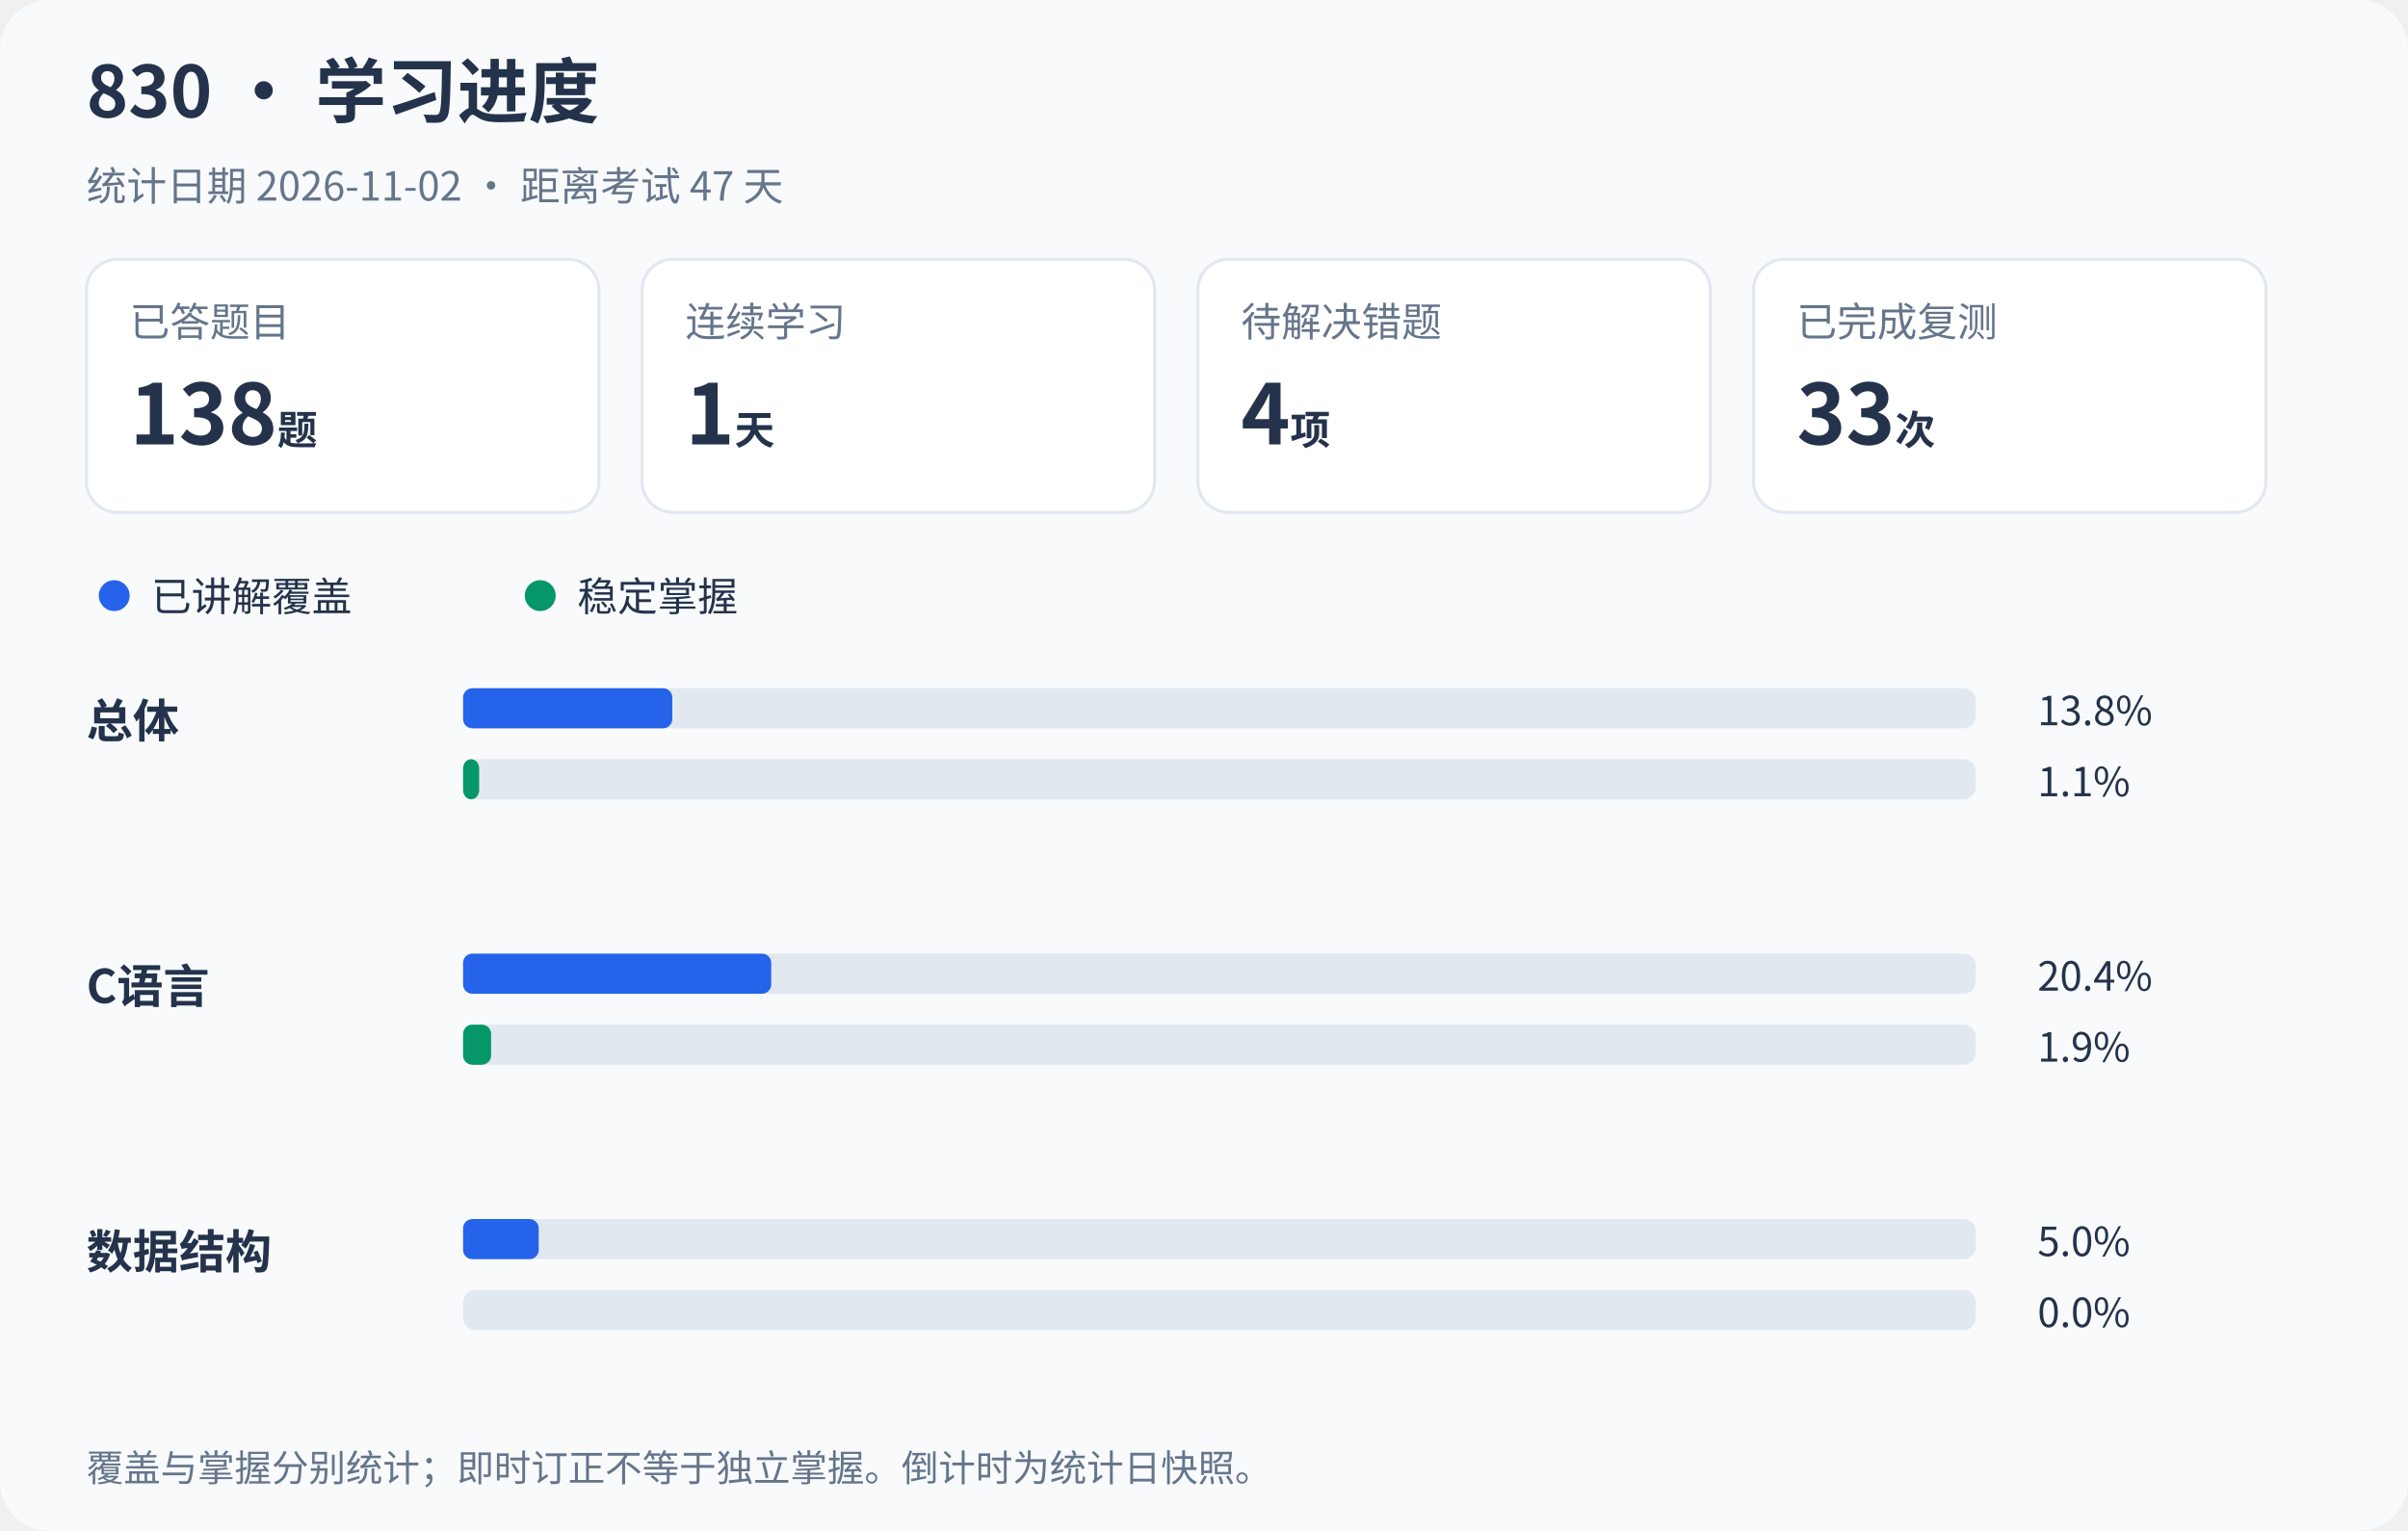
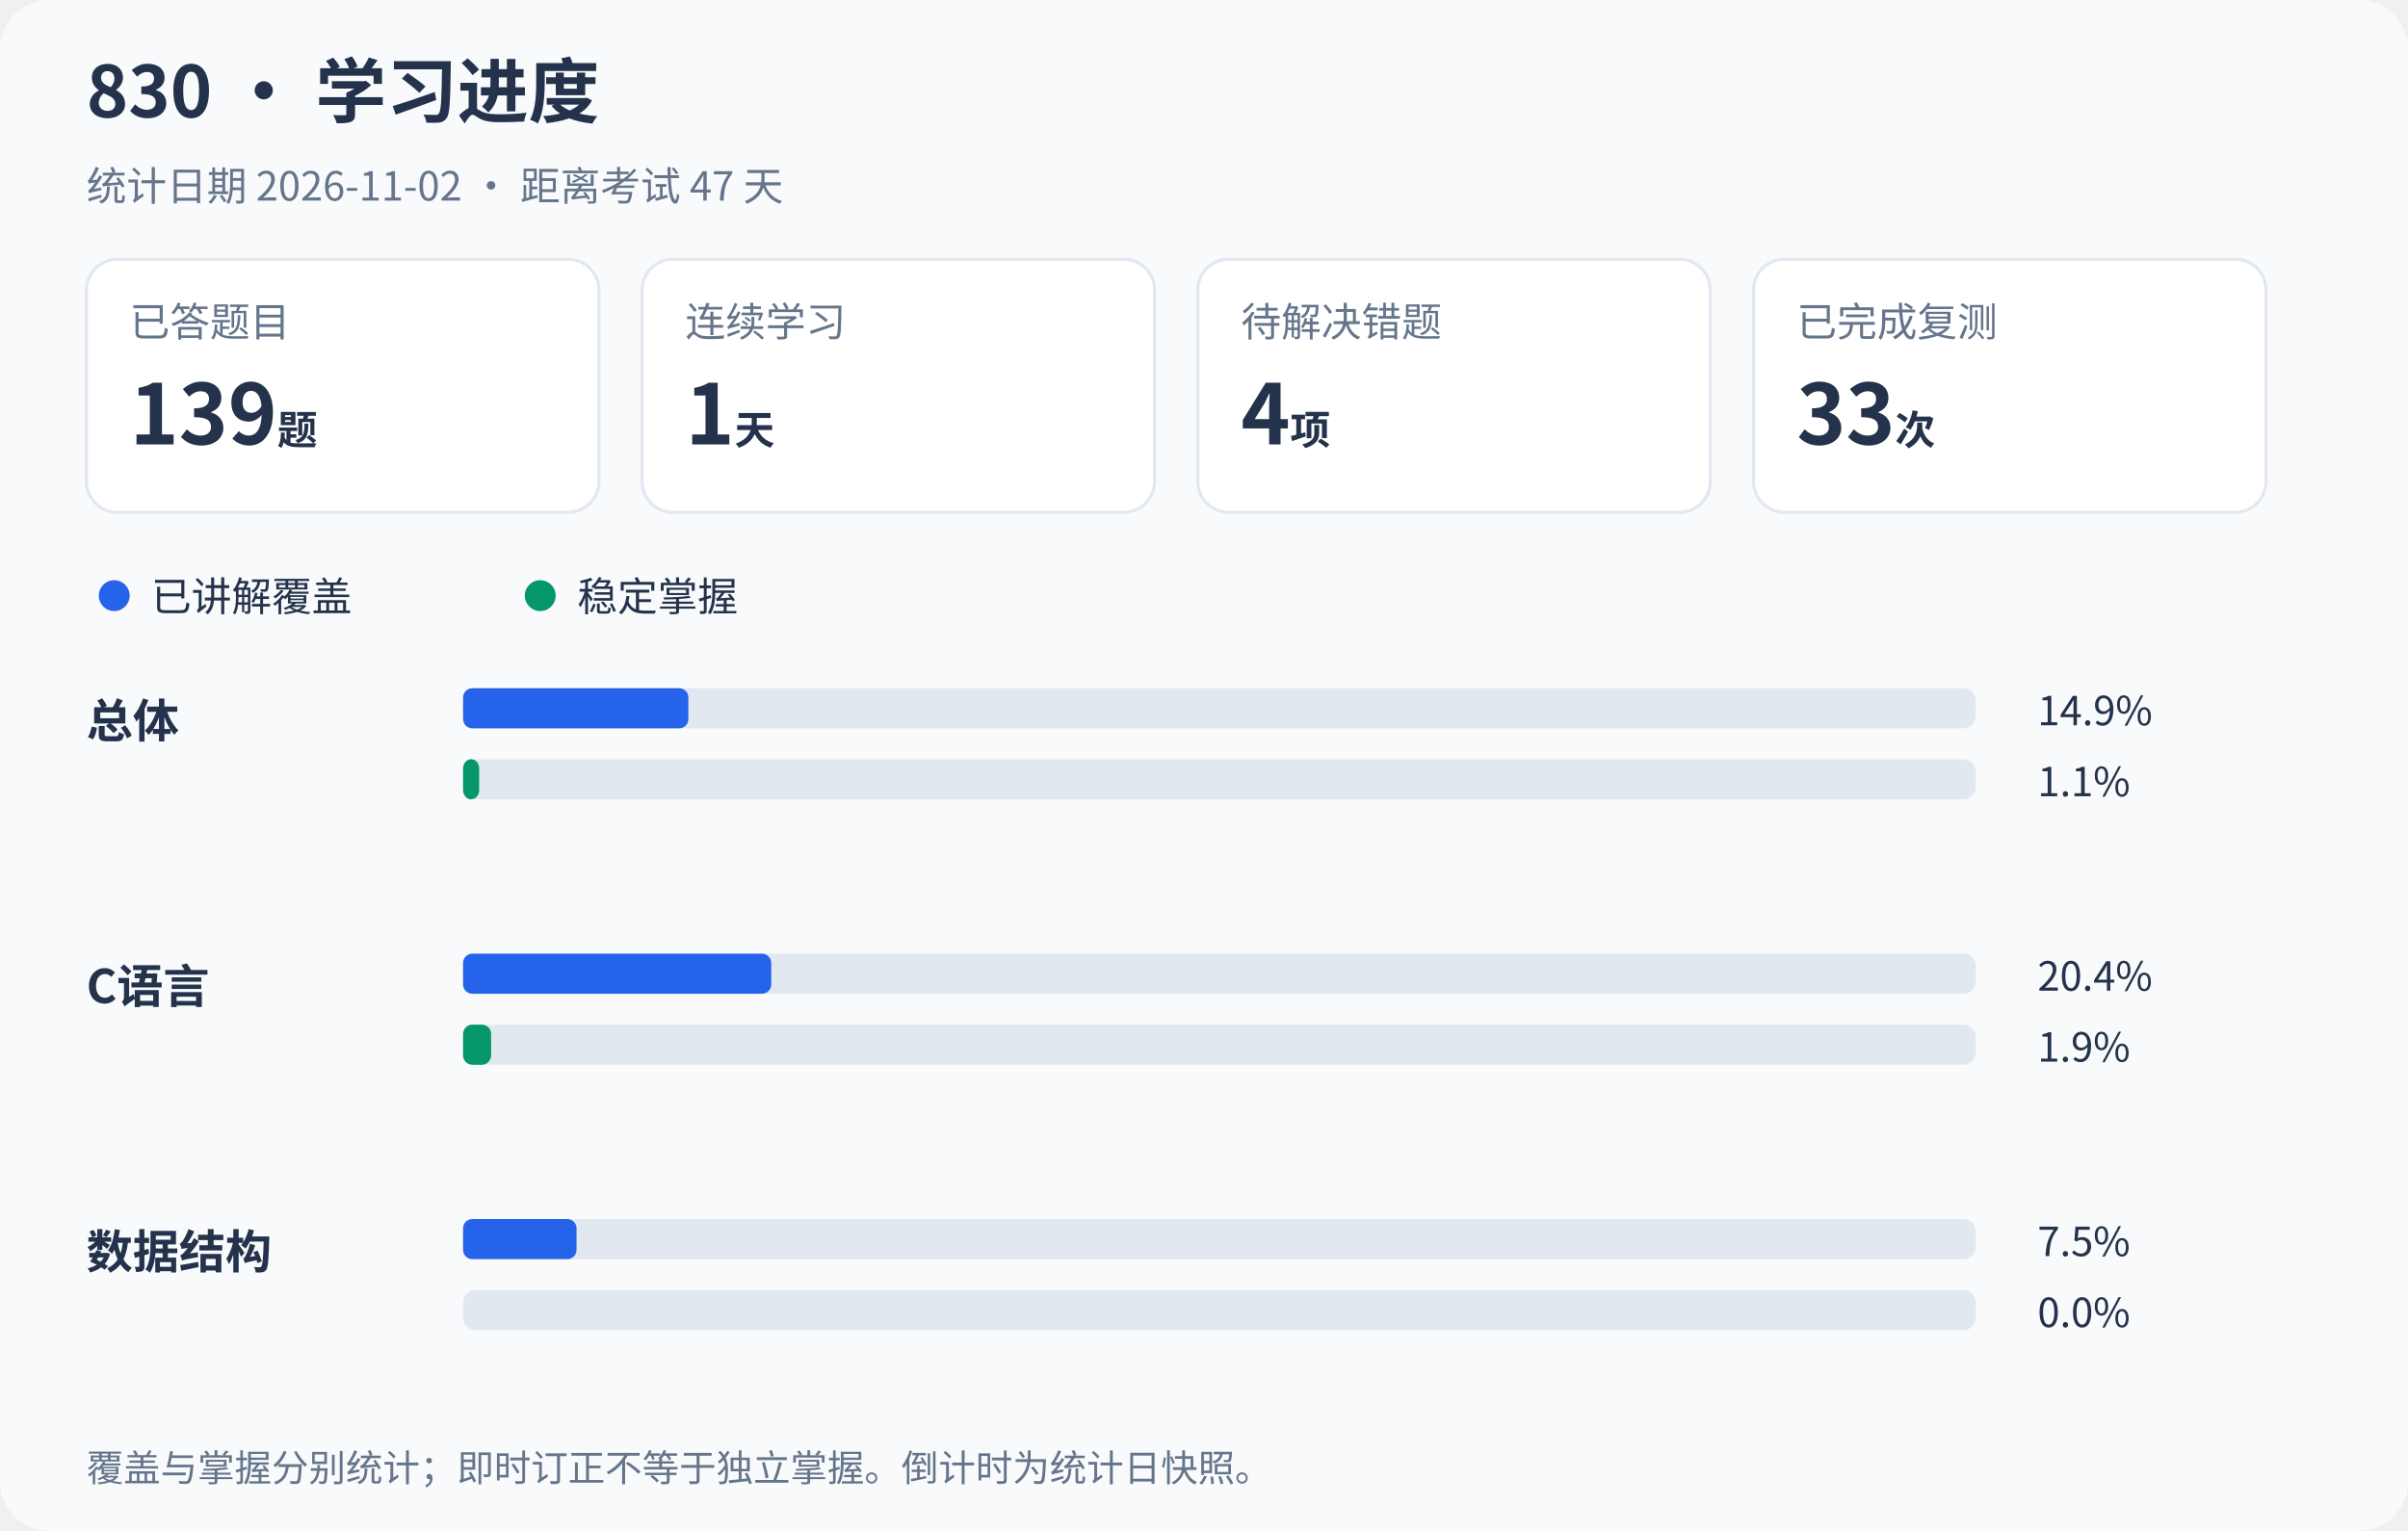
<svg xmlns="http://www.w3.org/2000/svg" width="780" height="496" viewBox="0 0 780 496" role="img" aria-labelledby="title desc">
  <style>text{font-family:system-ui,"Noto Sans CJK SC","Microsoft YaHei",sans-serif;fill:#24334b}.muted{fill:#65758b}.blue{fill:#2563eb}.green{fill:#059669}</style>
  <rect width="100%" height="100%" rx="16" fill="#f8fafc" />
  <text x="28" y="38" font-size="23" font-weight="700">830 · 学习进度</text>
  <text x="28" y="65" class="muted" font-size="13">统计日期 2026-11-02 · 距离考试 47 天</text>
  <rect x="28" y="84" width="166" height="82" rx="10" fill="#fff" stroke="#e2e8f0" />
  <text x="42" y="109" class="muted" font-size="13">已答题目</text>
-   <text x="42" y="144" font-size="27" font-weight="700">138<tspan font-size="13"> 题</tspan>
+   <text x="42" y="144" font-size="27" font-weight="700">139<tspan font-size="13"> 题</tspan>
  </text>
  <rect x="208" y="84" width="166" height="82" rx="10" fill="#fff" stroke="#e2e8f0" />
  <text x="222" y="109" class="muted" font-size="13">连续学习</text>
  <text x="222" y="144" font-size="27" font-weight="700">1<tspan font-size="13"> 天</tspan>
  </text>
  <rect x="388" y="84" width="166" height="82" rx="10" fill="#fff" stroke="#e2e8f0" />
  <text x="402" y="109" class="muted" font-size="13">待解决错题</text>
  <text x="402" y="144" font-size="27" font-weight="700">4<tspan font-size="13"> 项</tspan>
  </text>
  <rect x="568" y="84" width="166" height="82" rx="10" fill="#fff" stroke="#e2e8f0" />
  <text x="582" y="109" class="muted" font-size="13">已完成复测</text>
  <text x="582" y="144" font-size="27" font-weight="700">33<tspan font-size="13"> 次</tspan>
  </text>
  <circle cx="37" cy="193" r="5" fill="#2563eb" />
  <text x="49" y="198" font-size="13">已讲解覆盖</text>
  <circle cx="175" cy="193" r="5" fill="#059669" />
  <text x="187" y="198" font-size="13">稳定掌握</text>
  <text x="28" y="239" font-size="15" font-weight="600">总体</text>
  <rect x="150" y="223" width="490" height="13" rx="4" fill="#e2e8f0" />
-   <rect x="150" y="223" width="67.766" height="13" rx="3" fill="#2563eb" />
-   <text x="660" y="235" font-size="13">13.8%</text>
+   <rect x="150" y="223" width="72.979" height="13" rx="3" fill="#2563eb" />
+   <text x="660" y="235" font-size="13">14.9%</text>
  <rect x="150" y="246" width="490" height="13" rx="4" fill="#e2e8f0" />
  <rect x="150" y="246" width="5.213" height="13" rx="3" fill="#059669" />
  <text x="660" y="258" font-size="13">1.1%</text>
  <text x="28" y="325" font-size="15" font-weight="600">C语言</text>
  <rect x="150" y="309" width="490" height="13" rx="4" fill="#e2e8f0" />
  <rect x="150" y="309" width="99.815" height="13" rx="3" fill="#2563eb" />
  <text x="660" y="321" font-size="13">20.4%</text>
  <rect x="150" y="332" width="490" height="13" rx="4" fill="#e2e8f0" />
  <rect x="150" y="332" width="9.074" height="13" rx="3" fill="#059669" />
  <text x="660" y="344" font-size="13">1.9%</text>
  <text x="28" y="411" font-size="15" font-weight="600">数据结构</text>
  <rect x="150" y="395" width="490" height="13" rx="4" fill="#e2e8f0" />
-   <rect x="150" y="395" width="24.500" height="13" rx="3" fill="#2563eb" />
-   <text x="660" y="407" font-size="13">5.0%</text>
+   <rect x="150" y="395" width="36.750" height="13" rx="3" fill="#2563eb" />
+   <text x="660" y="407" font-size="13">7.5%</text>
  <rect x="150" y="418" width="490" height="13" rx="4" fill="#e2e8f0" />
  <text x="660" y="430" font-size="13">0.0%</text>
  <text x="28" y="480" class="muted" font-size="12">覆盖与掌握分别统计；即时订正不等于独立掌握。倒计时为统计日快照。</text>
</svg>
